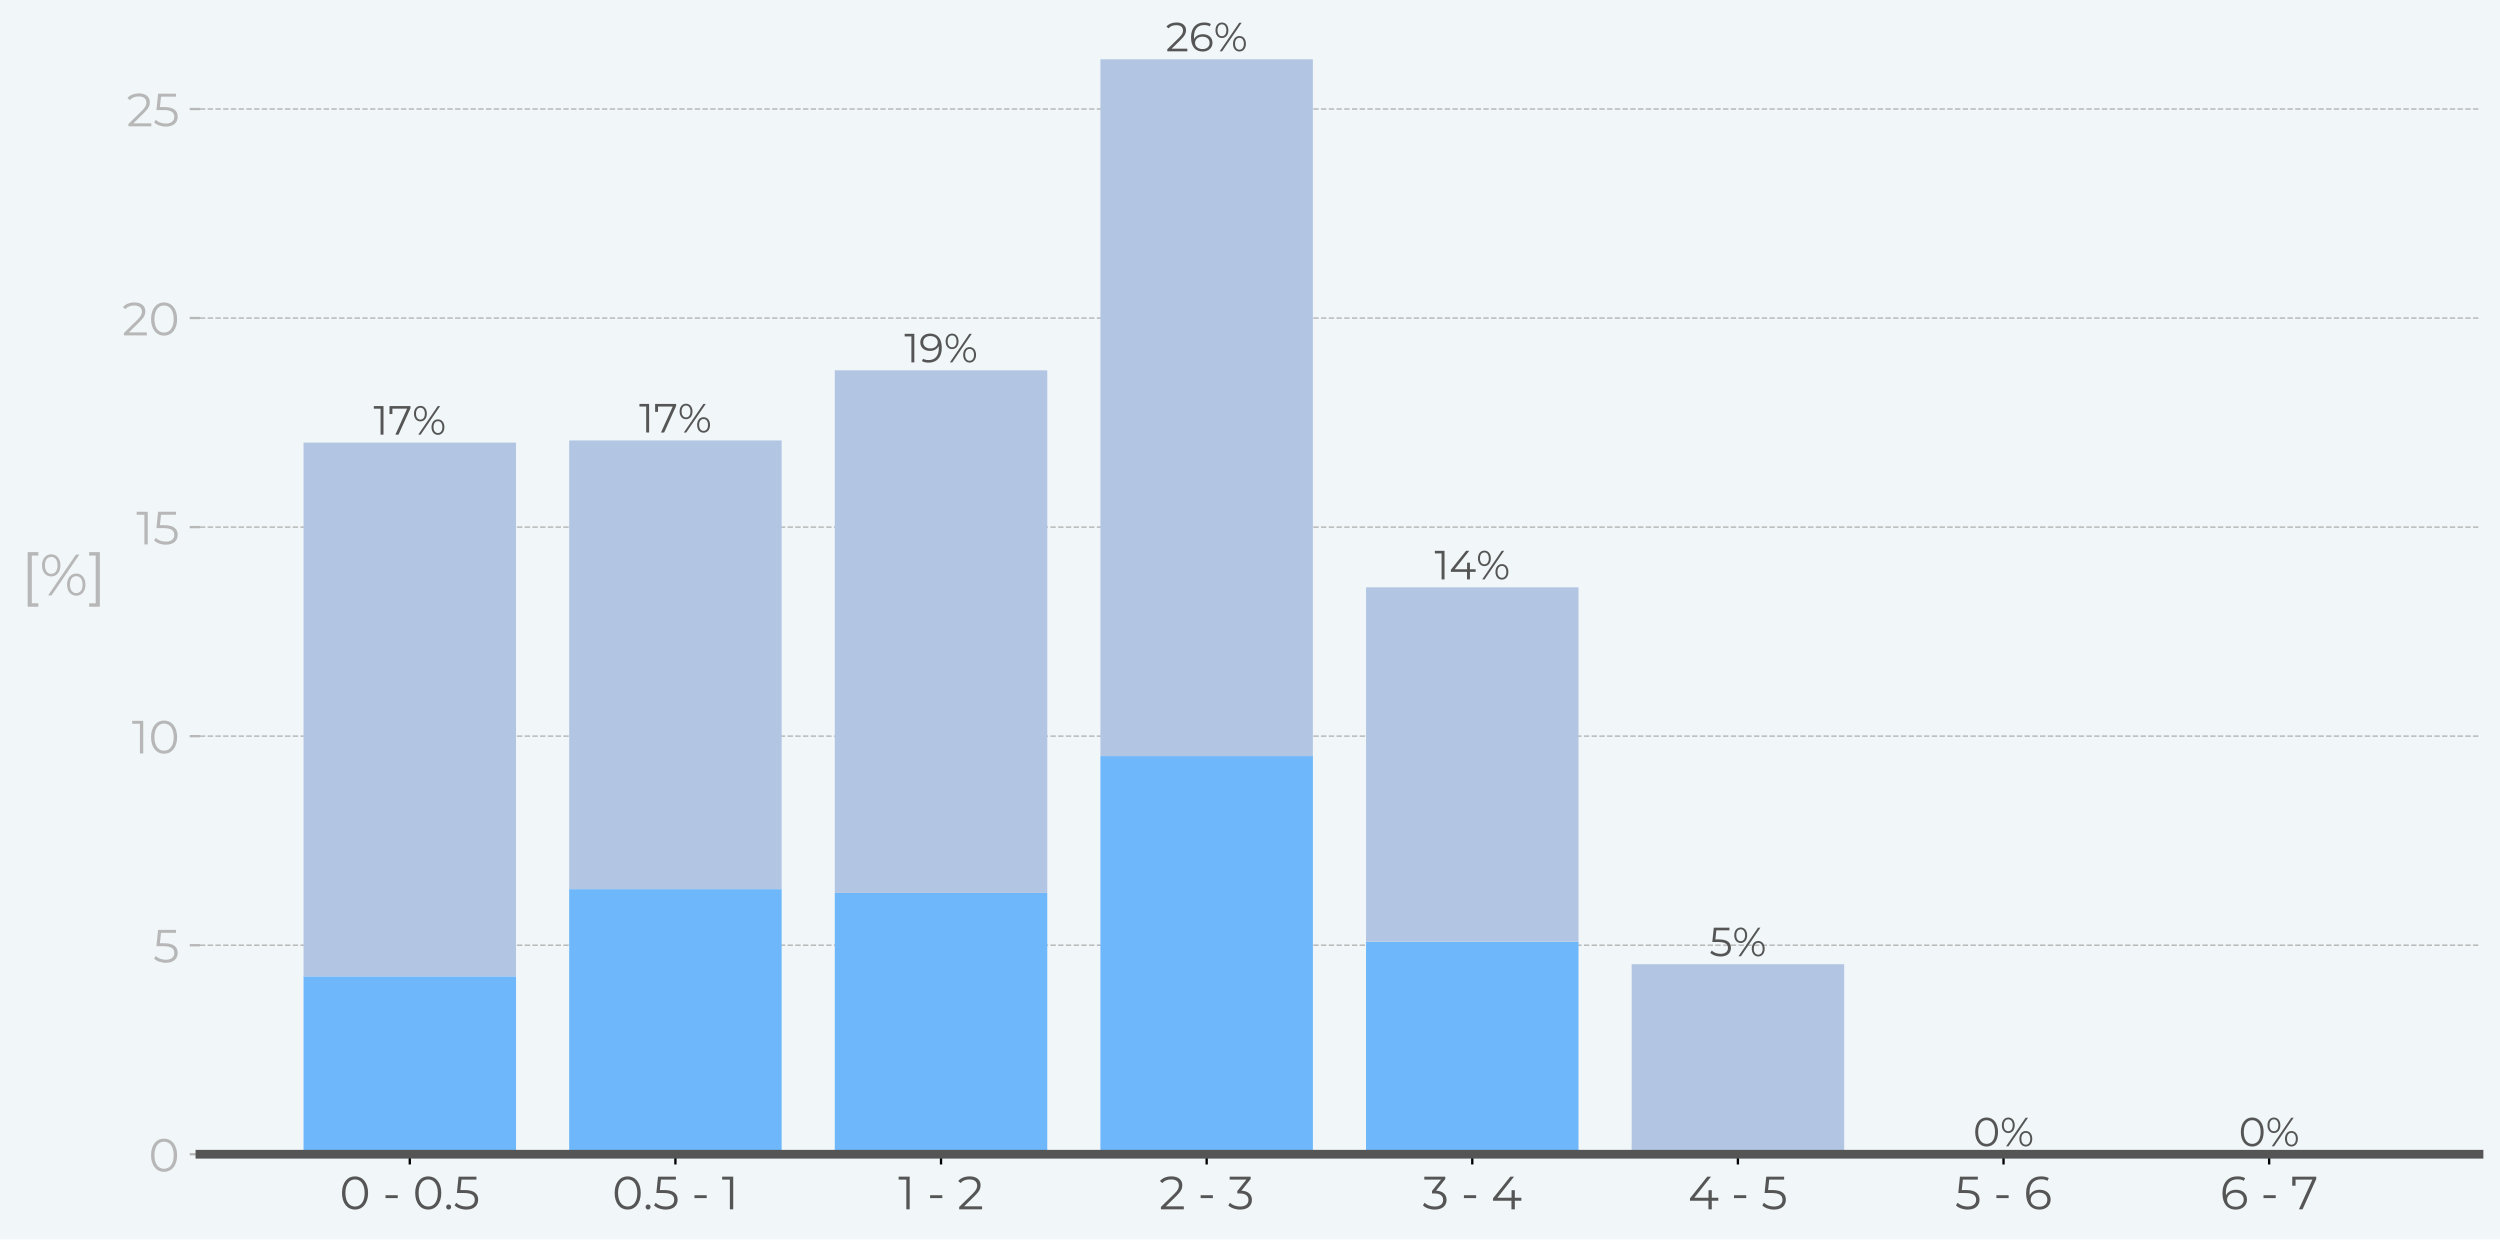
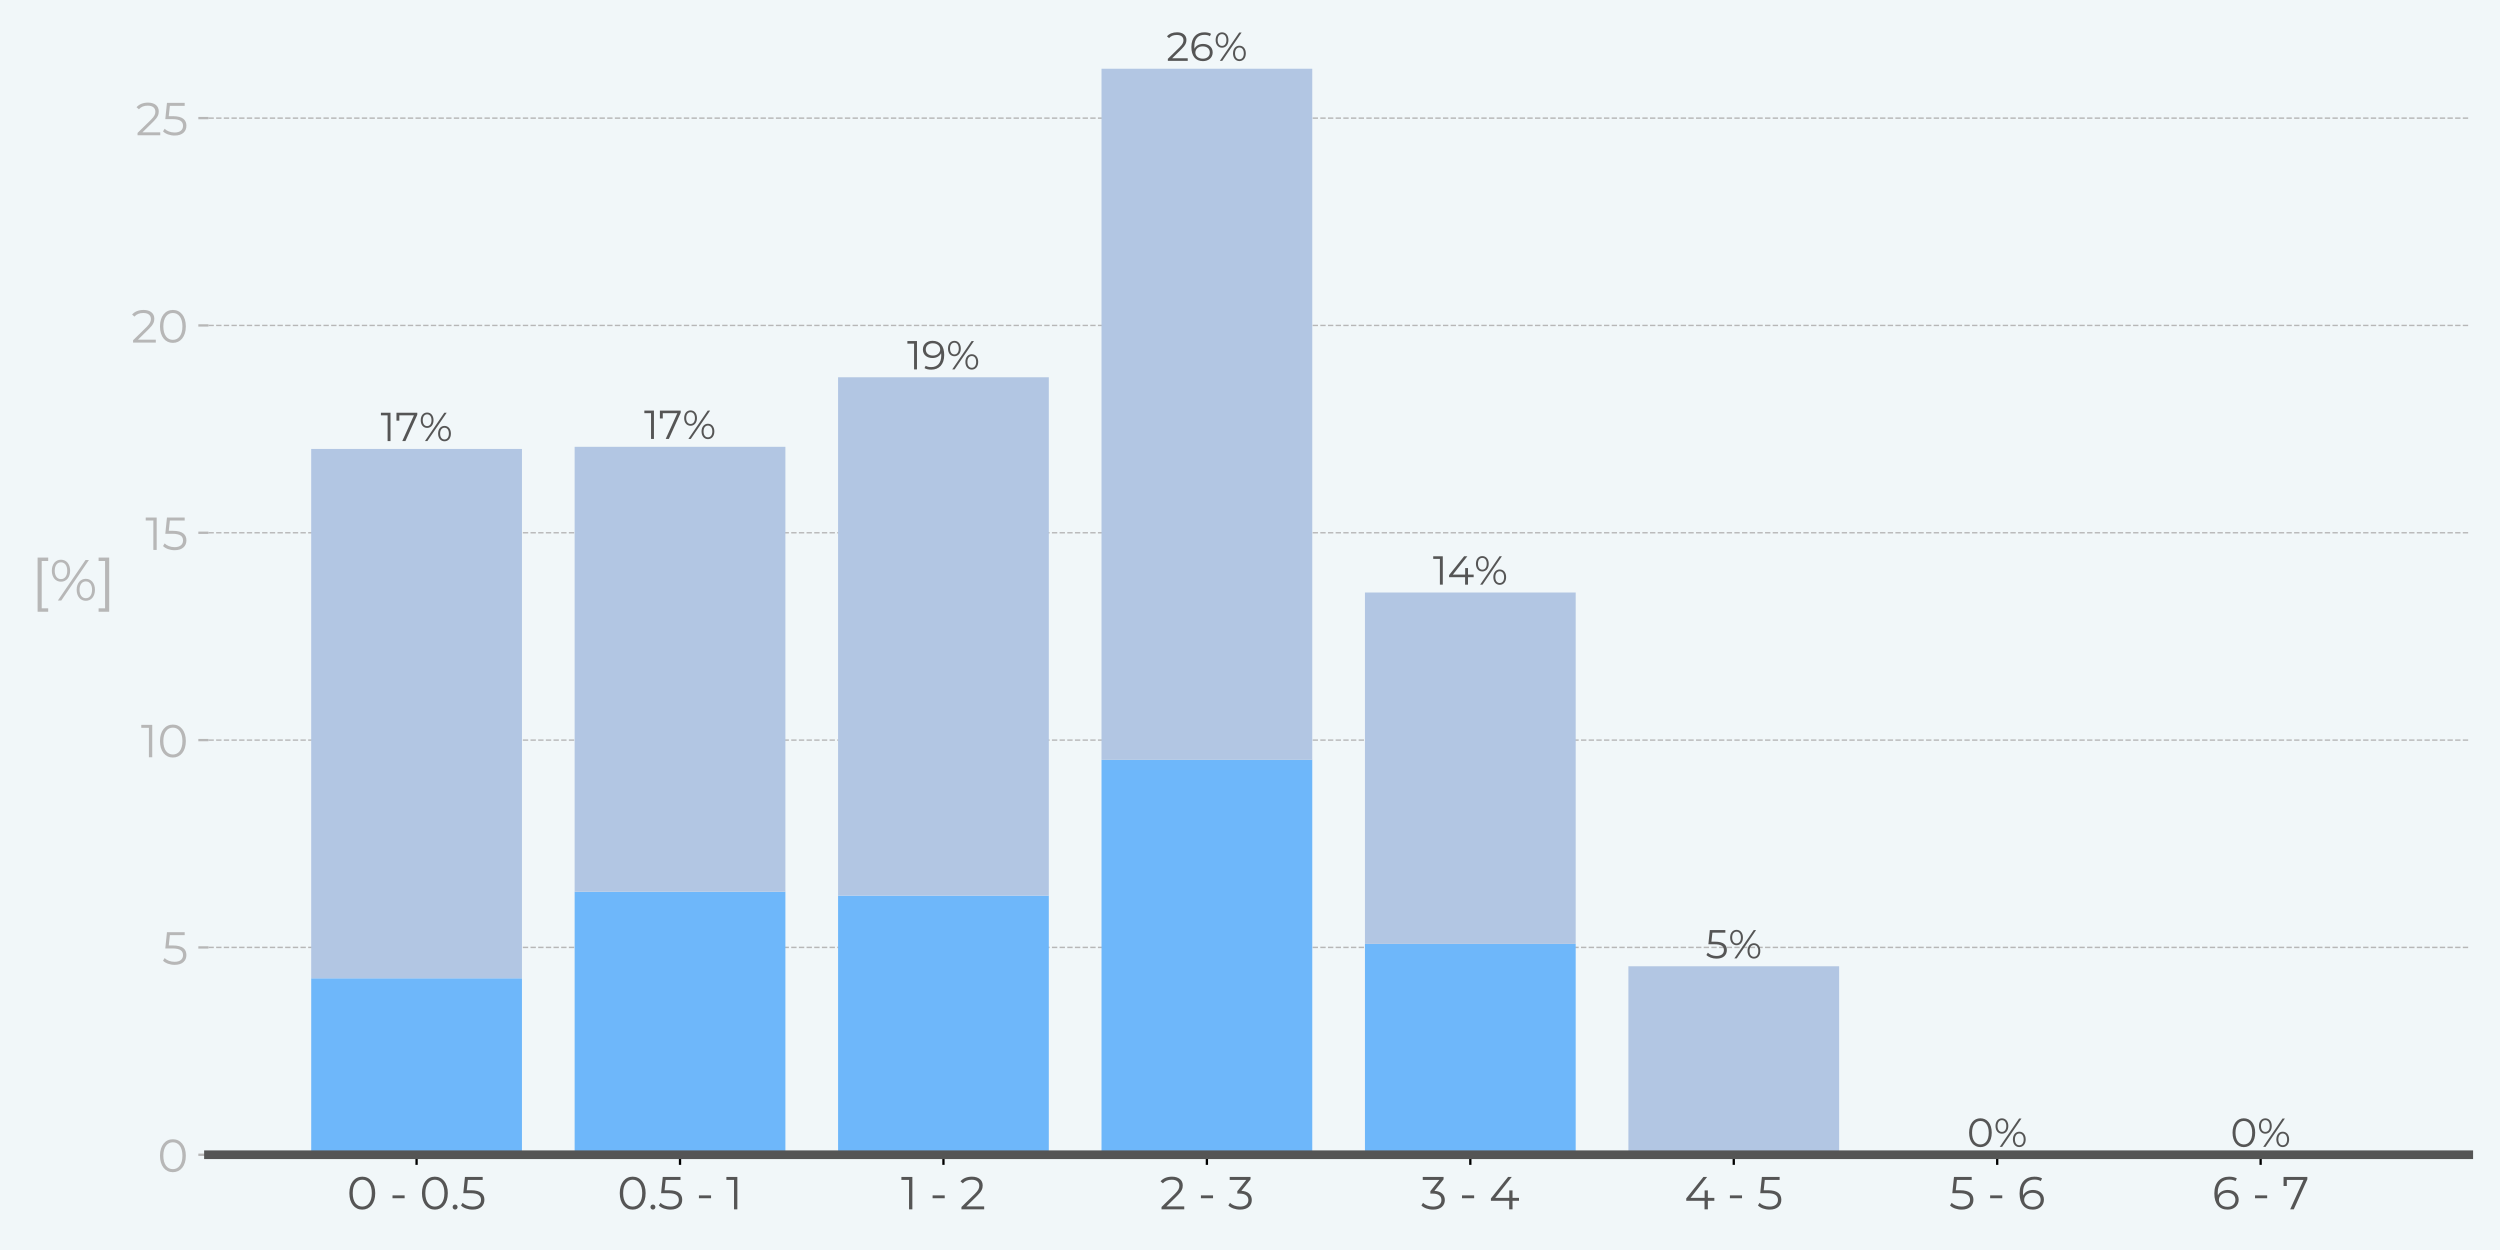
- <svg xmlns="http://www.w3.org/2000/svg" xmlns:xlink="http://www.w3.org/1999/xlink" width="856.885pt" height="424.803pt" viewBox="0 0 856.885 424.803" version="1.1">
+ <svg xmlns="http://www.w3.org/2000/svg" xmlns:xlink="http://www.w3.org/1999/xlink" width="864pt" height="432pt" viewBox="0 0 864 432" version="1.1">
  <defs>
    <style type="text/css">*{stroke-linejoin: round; stroke-linecap: butt}</style>
  </defs>
  <g id="figure_1">
    <g id="patch_1">
-       <path d="M 0 424.803  L 856.885 424.803  L 856.885 0  L 0 0  z " style="fill: #f1f7f9" />
+       <path d="M 0 432  L 864 432  L 864 0  L 0 0  z " style="fill: #f1f7f9" />
    </g>
    <g id="axes_1">
      <g id="patch_2">
-         <path d="M 68.53 395.625  L 849.685 395.625  L 849.685 20.305  L 68.53 20.305  z " style="fill: #f1f7f9" />
+         <path d="M 72.045 399.08  L 853.2 399.08  L 853.2 23.76  L 72.045 23.76  z " style="fill: #f1f7f9" />
      </g>
      <g id="matplotlib.axis_1">
        <g id="xtick_1">
          <g id="line2d_1">
            <defs>
-               <path id="m648a07c6ad" d="M 0 0  L 0 3.5  " style="stroke: #000000; stroke-width: 0.8" />
+               <path id="m0a56dff3ad" d="M 0 0  L 0 3.5  " style="stroke: #000000; stroke-width: 0.8" />
            </defs>
            <g>
-               <use xlink:href="#m648a07c6ad" x="140.455" y="395.625" style="stroke: #000000; stroke-width: 0.8" />
+               <use xlink:href="#m0a56dff3ad" x="143.97" y="399.08" style="stroke: #000000; stroke-width: 0.8" />
            </g>
          </g>
          <g id="text_1">
-             <g style="fill: #555555" transform="translate(116.3895 414.4978)scale(0.16 -0.16)">
+             <g style="fill: #555555" transform="translate(119.9045 417.9525)scale(0.16 -0.16)">
              <defs>
                <path id="Montserrat-Regular-30" d="M 2118 -38  C 3155 -38 3910 813 3910 2240  C 3910 3667 3155 4518 2118 4518  C 1082 4518 333 3667 333 2240  C 333 813 1082 -38 2118 -38  z M 2118 384  C 1338 384 800 1043 800 2240  C 800 3437 1338 4096 2118 4096  C 2899 4096 3437 3437 3437 2240  C 3437 1043 2899 384 2118 384  z " transform="scale(0.015625)" />
                <path id="Montserrat-Regular-20" transform="scale(0.015625)" />
                <path id="Montserrat-Regular-2d" d="M 384 1536  L 2061 1536  L 2061 1933  L 384 1933  L 384 1536  z " transform="scale(0.015625)" />
                <path id="Montserrat-Regular-2e" d="M 678 -32  C 864 -32 1024 122 1024 320  C 1024 518 864 666 678 666  C 493 666 339 518 339 320  C 339 122 493 -32 678 -32  z " transform="scale(0.015625)" />
                <path id="Montserrat-Regular-35" d="M 1510 2643  L 934 2643  L 1088 4070  L 3136 4070  L 3136 4480  L 685 4480  L 454 2234  L 1408 2234  C 2547 2234 2906 1875 2906 1299  C 2906 755 2502 384 1741 384  C 1165 384 653 602 365 902  L 141 538  C 486 186 1101 -38 1747 -38  C 2842 -38 3373 557 3373 1318  C 3373 2112 2861 2643 1510 2643  z " transform="scale(0.015625)" />
              </defs>
              <use xlink:href="#Montserrat-Regular-30" />
              <use xlink:href="#Montserrat-Regular-20" x="66.2" />
              <use xlink:href="#Montserrat-Regular-2d" x="92.4" />
              <use xlink:href="#Montserrat-Regular-20" x="130.6" />
              <use xlink:href="#Montserrat-Regular-30" x="156.8" />
              <use xlink:href="#Montserrat-Regular-2e" x="223" />
              <use xlink:href="#Montserrat-Regular-35" x="244.2" />
            </g>
          </g>
        </g>
        <g id="xtick_2">
          <g id="line2d_2">
            <g>
-               <use xlink:href="#m648a07c6ad" x="231.498" y="395.625" style="stroke: #000000; stroke-width: 0.8" />
+               <use xlink:href="#m0a56dff3ad" x="235.013" y="399.08" style="stroke: #000000; stroke-width: 0.8" />
            </g>
          </g>
          <g id="text_2">
-             <g style="fill: #555555" transform="translate(209.842 414.4978)scale(0.16 -0.16)">
+             <g style="fill: #555555" transform="translate(213.357 417.9525)scale(0.16 -0.16)">
              <defs>
                <path id="Montserrat-Regular-31" d="M 58 4480  L 58 4070  L 1114 4070  L 1114 0  L 1574 0  L 1574 4480  L 58 4480  z " transform="scale(0.015625)" />
              </defs>
              <use xlink:href="#Montserrat-Regular-30" />
              <use xlink:href="#Montserrat-Regular-2e" x="66.2" />
              <use xlink:href="#Montserrat-Regular-35" x="87.4" />
              <use xlink:href="#Montserrat-Regular-20" x="144" />
              <use xlink:href="#Montserrat-Regular-2d" x="170.2" />
              <use xlink:href="#Montserrat-Regular-20" x="208.4" />
              <use xlink:href="#Montserrat-Regular-31" x="234.6" />
            </g>
          </g>
        </g>
        <g id="xtick_3">
          <g id="line2d_3">
            <g>
-               <use xlink:href="#m648a07c6ad" x="322.542" y="395.625" style="stroke: #000000; stroke-width: 0.8" />
+               <use xlink:href="#m0a56dff3ad" x="326.057" y="399.08" style="stroke: #000000; stroke-width: 0.8" />
            </g>
          </g>
          <g id="text_3">
-             <g style="fill: #555555" transform="translate(307.8619 414.4978)scale(0.16 -0.16)">
+             <g style="fill: #555555" transform="translate(311.3769 417.9525)scale(0.16 -0.16)">
              <defs>
                <path id="Montserrat-Regular-32" d="M 928 410  L 2451 1907  C 3053 2496 3187 2880 3187 3309  C 3187 4058 2611 4518 1702 4518  C 1018 4518 461 4288 115 3878  L 442 3597  C 736 3936 1139 4096 1664 4096  C 2349 4096 2714 3776 2714 3258  C 2714 2950 2618 2650 2112 2150  L 250 326  L 250 0  L 3392 0  L 3392 410  L 928 410  z " transform="scale(0.015625)" />
              </defs>
              <use xlink:href="#Montserrat-Regular-31" />
              <use xlink:href="#Montserrat-Regular-20" x="36.1" />
              <use xlink:href="#Montserrat-Regular-2d" x="62.3" />
              <use xlink:href="#Montserrat-Regular-20" x="100.5" />
              <use xlink:href="#Montserrat-Regular-32" x="126.7" />
            </g>
          </g>
        </g>
        <g id="xtick_4">
          <g id="line2d_4">
            <g>
-               <use xlink:href="#m648a07c6ad" x="413.586" y="395.625" style="stroke: #000000; stroke-width: 0.8" />
+               <use xlink:href="#m0a56dff3ad" x="417.101" y="399.08" style="stroke: #000000; stroke-width: 0.8" />
            </g>
          </g>
          <g id="text_4">
-             <g style="fill: #555555" transform="translate(397.2806 414.4978)scale(0.16 -0.16)">
+             <g style="fill: #555555" transform="translate(400.7956 417.9525)scale(0.16 -0.16)">
              <defs>
                <path id="Montserrat-Regular-33" d="M 1856 2560  L 3123 4154  L 3123 4480  L 243 4480  L 243 4070  L 2534 4070  L 1293 2515  L 1293 2176  L 1613 2176  C 2445 2176 2822 1824 2822 1286  C 2822 730 2413 384 1670 384  C 1088 384 570 602 282 902  L 58 538  C 403 186 1024 -38 1670 -38  C 2752 -38 3296 538 3296 1286  C 3296 2003 2816 2509 1856 2560  z " transform="scale(0.015625)" />
              </defs>
              <use xlink:href="#Montserrat-Regular-32" />
              <use xlink:href="#Montserrat-Regular-20" x="56.8" />
              <use xlink:href="#Montserrat-Regular-2d" x="83" />
              <use xlink:href="#Montserrat-Regular-20" x="121.2" />
              <use xlink:href="#Montserrat-Regular-33" x="147.4" />
            </g>
          </g>
        </g>
        <g id="xtick_5">
          <g id="line2d_5">
            <g>
-               <use xlink:href="#m648a07c6ad" x="504.629" y="395.625" style="stroke: #000000; stroke-width: 0.8" />
+               <use xlink:href="#m0a56dff3ad" x="508.144" y="399.08" style="stroke: #000000; stroke-width: 0.8" />
            </g>
          </g>
          <g id="text_5">
-             <g style="fill: #555555" transform="translate(487.5806 414.4978)scale(0.16 -0.16)">
+             <g style="fill: #555555" transform="translate(491.0956 417.9525)scale(0.16 -0.16)">
              <defs>
                <path id="Montserrat-Regular-34" d="M 4141 1587  L 3245 1587  L 3245 2624  L 2797 2624  L 2797 1587  L 851 1587  L 3142 4480  L 2630 4480  L 256 1510  L 256 1178  L 2784 1178  L 2784 0  L 3245 0  L 3245 1178  L 4141 1178  L 4141 1587  z " transform="scale(0.015625)" />
              </defs>
              <use xlink:href="#Montserrat-Regular-33" />
              <use xlink:href="#Montserrat-Regular-20" x="56.4" />
              <use xlink:href="#Montserrat-Regular-2d" x="82.6" />
              <use xlink:href="#Montserrat-Regular-20" x="120.8" />
              <use xlink:href="#Montserrat-Regular-34" x="147" />
            </g>
          </g>
        </g>
        <g id="xtick_6">
          <g id="line2d_6">
            <g>
-               <use xlink:href="#m648a07c6ad" x="595.673" y="395.625" style="stroke: #000000; stroke-width: 0.8" />
+               <use xlink:href="#m0a56dff3ad" x="599.188" y="399.08" style="stroke: #000000; stroke-width: 0.8" />
            </g>
          </g>
          <g id="text_6">
-             <g style="fill: #555555" transform="translate(578.6093 414.4978)scale(0.16 -0.16)">
+             <g style="fill: #555555" transform="translate(582.1243 417.9525)scale(0.16 -0.16)">
              <use xlink:href="#Montserrat-Regular-34" />
              <use xlink:href="#Montserrat-Regular-20" x="66.1" />
              <use xlink:href="#Montserrat-Regular-2d" x="92.3" />
              <use xlink:href="#Montserrat-Regular-20" x="130.5" />
              <use xlink:href="#Montserrat-Regular-35" x="156.7" />
            </g>
          </g>
        </g>
        <g id="xtick_7">
          <g id="line2d_7">
            <g>
-               <use xlink:href="#m648a07c6ad" x="686.717" y="395.625" style="stroke: #000000; stroke-width: 0.8" />
+               <use xlink:href="#m0a56dff3ad" x="690.232" y="399.08" style="stroke: #000000; stroke-width: 0.8" />
            </g>
          </g>
          <g id="text_7">
-             <g style="fill: #555555" transform="translate(670.068 414.4978)scale(0.16 -0.16)">
+             <g style="fill: #555555" transform="translate(673.583 417.9525)scale(0.16 -0.16)">
              <defs>
                <path id="Montserrat-Regular-36" d="M 2189 2682  C 1568 2682 1043 2406 819 1914  C 806 2048 800 2176 800 2278  C 800 3494 1421 4115 2387 4115  C 2720 4115 3027 4058 3258 3904  L 3443 4275  C 3162 4448 2784 4518 2381 4518  C 1165 4518 333 3725 333 2202  C 333 787 979 -38 2170 -38  C 3040 -38 3699 499 3699 1338  C 3699 2157 3078 2682 2189 2682  z M 2150 352  C 1376 352 966 819 966 1312  C 966 1869 1434 2291 2118 2291  C 2810 2291 3245 1914 3245 1325  C 3245 730 2797 352 2150 352  z " transform="scale(0.015625)" />
              </defs>
              <use xlink:href="#Montserrat-Regular-35" />
              <use xlink:href="#Montserrat-Regular-20" x="56.6" />
              <use xlink:href="#Montserrat-Regular-2d" x="82.8" />
              <use xlink:href="#Montserrat-Regular-20" x="121" />
              <use xlink:href="#Montserrat-Regular-36" x="147.2" />
            </g>
          </g>
        </g>
        <g id="xtick_8">
          <g id="line2d_8">
            <g>
-               <use xlink:href="#m648a07c6ad" x="777.76" y="395.625" style="stroke: #000000; stroke-width: 0.8" />
+               <use xlink:href="#m0a56dff3ad" x="781.275" y="399.08" style="stroke: #000000; stroke-width: 0.8" />
            </g>
          </g>
          <g id="text_8">
-             <g style="fill: #555555" transform="translate(760.9267 414.4978)scale(0.16 -0.16)">
+             <g style="fill: #555555" transform="translate(764.4417 417.9525)scale(0.16 -0.16)">
              <defs>
                <path id="Montserrat-Regular-37" d="M 205 4480  L 205 3232  L 659 3232  L 659 4070  L 2963 4070  L 1120 0  L 1619 0  L 3494 4154  L 3494 4480  L 205 4480  z " transform="scale(0.015625)" />
              </defs>
              <use xlink:href="#Montserrat-Regular-36" />
              <use xlink:href="#Montserrat-Regular-20" x="60.9" />
              <use xlink:href="#Montserrat-Regular-2d" x="87.1" />
              <use xlink:href="#Montserrat-Regular-20" x="125.3" />
              <use xlink:href="#Montserrat-Regular-37" x="151.5" />
            </g>
          </g>
        </g>
      </g>
      <g id="matplotlib.axis_2">
        <g id="ytick_1">
          <g id="line2d_9">
-             <path d="M 68.53 395.625  L 849.685 395.625  " clip-path="url(#p772d66eb65)" style="fill: none; stroke-dasharray: 1.85,0.8; stroke-dashoffset: 0; stroke: #b7b7b7; stroke-width: 0.5" />
+             <path d="M 72.045 399.08  L 853.2 399.08  " clip-path="url(#p5057f117bb)" style="fill: none; stroke-dasharray: 1.85,0.8; stroke-dashoffset: 0; stroke: #b7b7b7; stroke-width: 0.5" />
          </g>
          <g id="line2d_10">
            <defs>
-               <path id="m227325c95a" d="M 0 0  L -3.5 0  " style="stroke: #b7b7b7; stroke-width: 0.8" />
+               <path id="mc6e34fbab5" d="M 0 0  L -3.5 0  " style="stroke: #b7b7b7; stroke-width: 0.8" />
            </defs>
            <g>
-               <use xlink:href="#m227325c95a" x="68.53" y="395.625" style="fill: #b7b7b7; stroke: #b7b7b7; stroke-width: 0.8" />
+               <use xlink:href="#mc6e34fbab5" x="72.045" y="399.08" style="fill: #b7b7b7; stroke: #b7b7b7; stroke-width: 0.8" />
            </g>
          </g>
          <g id="text_9">
-             <g style="fill: #b7b7b7" transform="translate(50.9375 401.5616)scale(0.16 -0.16)">
+             <g style="fill: #b7b7b7" transform="translate(54.4525 405.0163)scale(0.16 -0.16)">
              <use xlink:href="#Montserrat-Regular-30" />
            </g>
          </g>
        </g>
        <g id="ytick_2">
          <g id="line2d_11">
-             <path d="M 68.53 323.973  L 849.685 323.973  " clip-path="url(#p772d66eb65)" style="fill: none; stroke-dasharray: 1.85,0.8; stroke-dashoffset: 0; stroke: #b7b7b7; stroke-width: 0.5" />
+             <path d="M 72.045 327.428  L 853.2 327.428  " clip-path="url(#p5057f117bb)" style="fill: none; stroke-dasharray: 1.85,0.8; stroke-dashoffset: 0; stroke: #b7b7b7; stroke-width: 0.5" />
          </g>
          <g id="line2d_12">
            <g>
-               <use xlink:href="#m227325c95a" x="68.53" y="323.973" style="fill: #b7b7b7; stroke: #b7b7b7; stroke-width: 0.8" />
+               <use xlink:href="#mc6e34fbab5" x="72.045" y="327.428" style="fill: #b7b7b7; stroke: #b7b7b7; stroke-width: 0.8" />
            </g>
          </g>
          <g id="text_10">
-             <g style="fill: #b7b7b7" transform="translate(52.475 329.9096)scale(0.16 -0.16)">
+             <g style="fill: #b7b7b7" transform="translate(55.99 333.3643)scale(0.16 -0.16)">
              <use xlink:href="#Montserrat-Regular-35" />
            </g>
          </g>
        </g>
        <g id="ytick_3">
          <g id="line2d_13">
-             <path d="M 68.53 252.321  L 849.685 252.321  " clip-path="url(#p772d66eb65)" style="fill: none; stroke-dasharray: 1.85,0.8; stroke-dashoffset: 0; stroke: #b7b7b7; stroke-width: 0.5" />
+             <path d="M 72.045 255.776  L 853.2 255.776  " clip-path="url(#p5057f117bb)" style="fill: none; stroke-dasharray: 1.85,0.8; stroke-dashoffset: 0; stroke: #b7b7b7; stroke-width: 0.5" />
          </g>
          <g id="line2d_14">
            <g>
-               <use xlink:href="#m227325c95a" x="68.53" y="252.321" style="fill: #b7b7b7; stroke: #b7b7b7; stroke-width: 0.8" />
+               <use xlink:href="#mc6e34fbab5" x="72.045" y="255.776" style="fill: #b7b7b7; stroke: #b7b7b7; stroke-width: 0.8" />
            </g>
          </g>
          <g id="text_11">
-             <g style="fill: #b7b7b7" transform="translate(45.1625 258.2576)scale(0.16 -0.16)">
+             <g style="fill: #b7b7b7" transform="translate(48.6775 261.7122)scale(0.16 -0.16)">
              <use xlink:href="#Montserrat-Regular-31" />
              <use xlink:href="#Montserrat-Regular-30" x="36.1" />
            </g>
          </g>
        </g>
        <g id="ytick_4">
          <g id="line2d_15">
-             <path d="M 68.53 180.669  L 849.685 180.669  " clip-path="url(#p772d66eb65)" style="fill: none; stroke-dasharray: 1.85,0.8; stroke-dashoffset: 0; stroke: #b7b7b7; stroke-width: 0.5" />
+             <path d="M 72.045 184.124  L 853.2 184.124  " clip-path="url(#p5057f117bb)" style="fill: none; stroke-dasharray: 1.85,0.8; stroke-dashoffset: 0; stroke: #b7b7b7; stroke-width: 0.5" />
          </g>
          <g id="line2d_16">
            <g>
-               <use xlink:href="#m227325c95a" x="68.53" y="180.669" style="fill: #b7b7b7; stroke: #b7b7b7; stroke-width: 0.8" />
+               <use xlink:href="#mc6e34fbab5" x="72.045" y="184.124" style="fill: #b7b7b7; stroke: #b7b7b7; stroke-width: 0.8" />
            </g>
          </g>
          <g id="text_12">
-             <g style="fill: #b7b7b7" transform="translate(46.7 186.6056)scale(0.16 -0.16)">
+             <g style="fill: #b7b7b7" transform="translate(50.215 190.0602)scale(0.16 -0.16)">
              <use xlink:href="#Montserrat-Regular-31" />
              <use xlink:href="#Montserrat-Regular-35" x="36.1" />
            </g>
          </g>
        </g>
        <g id="ytick_5">
          <g id="line2d_17">
-             <path d="M 68.53 109.017  L 849.685 109.017  " clip-path="url(#p772d66eb65)" style="fill: none; stroke-dasharray: 1.85,0.8; stroke-dashoffset: 0; stroke: #b7b7b7; stroke-width: 0.5" />
+             <path d="M 72.045 112.472  L 853.2 112.472  " clip-path="url(#p5057f117bb)" style="fill: none; stroke-dasharray: 1.85,0.8; stroke-dashoffset: 0; stroke: #b7b7b7; stroke-width: 0.5" />
          </g>
          <g id="line2d_18">
            <g>
-               <use xlink:href="#m227325c95a" x="68.53" y="109.017" style="fill: #b7b7b7; stroke: #b7b7b7; stroke-width: 0.8" />
+               <use xlink:href="#mc6e34fbab5" x="72.045" y="112.472" style="fill: #b7b7b7; stroke: #b7b7b7; stroke-width: 0.8" />
            </g>
          </g>
          <g id="text_13">
-             <g style="fill: #b7b7b7" transform="translate(41.85 114.9536)scale(0.16 -0.16)">
+             <g style="fill: #b7b7b7" transform="translate(45.365 118.4082)scale(0.16 -0.16)">
              <use xlink:href="#Montserrat-Regular-32" />
              <use xlink:href="#Montserrat-Regular-30" x="56.8" />
            </g>
          </g>
        </g>
        <g id="ytick_6">
          <g id="line2d_19">
-             <path d="M 68.53 37.365  L 849.685 37.365  " clip-path="url(#p772d66eb65)" style="fill: none; stroke-dasharray: 1.85,0.8; stroke-dashoffset: 0; stroke: #b7b7b7; stroke-width: 0.5" />
+             <path d="M 72.045 40.82  L 853.2 40.82  " clip-path="url(#p5057f117bb)" style="fill: none; stroke-dasharray: 1.85,0.8; stroke-dashoffset: 0; stroke: #b7b7b7; stroke-width: 0.5" />
          </g>
          <g id="line2d_20">
            <g>
-               <use xlink:href="#m227325c95a" x="68.53" y="37.365" style="fill: #b7b7b7; stroke: #b7b7b7; stroke-width: 0.8" />
+               <use xlink:href="#mc6e34fbab5" x="72.045" y="40.82" style="fill: #b7b7b7; stroke: #b7b7b7; stroke-width: 0.8" />
            </g>
          </g>
          <g id="text_14">
-             <g style="fill: #b7b7b7" transform="translate(43.3875 43.30156)scale(0.16 -0.16)">
+             <g style="fill: #b7b7b7" transform="translate(46.9025 46.75625)scale(0.16 -0.16)">
              <use xlink:href="#Montserrat-Regular-32" />
              <use xlink:href="#Montserrat-Regular-35" x="56.8" />
            </g>
          </g>
        </g>
        <g id="text_15">
-           <g style="fill: #b7b7b7" transform="translate(7.2 204.0841)scale(0.2 -0.2)">
+           <g style="fill: #b7b7b7" transform="translate(10.715 207.5387)scale(0.2 -0.2)">
            <defs>
              <path id="Montserrat-Regular-5b" d="M 730 -1242  L 1901 -1242  L 1901 -864  L 1184 -864  L 1184 4371  L 1901 4371  L 1901 4749  L 730 4749  L 730 -1242  z " transform="scale(0.015625)" />
              <path id="Montserrat-Regular-25" d="M 1280 2080  C 1875 2080 2291 2560 2291 3296  C 2291 4032 1875 4512 1280 4512  C 678 4512 269 4026 269 3296  C 269 2566 678 2080 1280 2080  z M 934 0  L 1312 0  L 4371 4480  L 3994 4480  L 934 0  z M 1280 2368  C 858 2368 589 2720 589 3296  C 589 3872 858 4224 1280 4224  C 1696 4224 1971 3878 1971 3296  C 1971 2714 1696 2368 1280 2368  z M 4026 -32  C 4627 -32 5037 454 5037 1184  C 5037 1914 4627 2400 4026 2400  C 3430 2400 3014 1914 3014 1184  C 3014 454 3430 -32 4026 -32  z M 4026 256  C 3610 256 3334 602 3334 1184  C 3334 1766 3610 2112 4026 2112  C 4448 2112 4717 1760 4717 1184  C 4717 608 4448 256 4026 256  z " transform="scale(0.015625)" />
              <path id="Montserrat-Regular-5d" d="M 1306 -1242  L 1306 4749  L 134 4749  L 134 4371  L 851 4371  L 851 -864  L 134 -864  L 134 -1242  L 1306 -1242  z " transform="scale(0.015625)" />
            </defs>
            <use xlink:href="#Montserrat-Regular-5b" />
            <use xlink:href="#Montserrat-Regular-25" x="31.8" />
            <use xlink:href="#Montserrat-Regular-5d" x="114.7" />
          </g>
        </g>
      </g>
      <g id="patch_3">
-         <path d="M 104.037 395.625  L 176.872 395.625  L 176.872 334.645  L 104.037 334.645  z " clip-path="url(#p772d66eb65)" style="fill: #6eb7fa" />
+         <path d="M 107.552 399.08  L 180.387 399.08  L 180.387 338.1  L 107.552 338.1  z " clip-path="url(#p5057f117bb)" style="fill: #6eb7fa" />
      </g>
      <g id="patch_4">
-         <path d="M 195.081 395.625  L 267.916 395.625  L 267.916 304.75  L 195.081 304.75  z " clip-path="url(#p772d66eb65)" style="fill: #6eb7fa" />
+         <path d="M 198.596 399.08  L 271.431 399.08  L 271.431 308.204  L 198.596 308.204  z " clip-path="url(#p5057f117bb)" style="fill: #6eb7fa" />
      </g>
      <g id="patch_5">
-         <path d="M 286.124 395.625  L 358.959 395.625  L 358.959 306.06  L 286.124 306.06  z " clip-path="url(#p772d66eb65)" style="fill: #6eb7fa" />
+         <path d="M 289.639 399.08  L 362.474 399.08  L 362.474 309.515  L 289.639 309.515  z " clip-path="url(#p5057f117bb)" style="fill: #6eb7fa" />
      </g>
      <g id="patch_6">
-         <path d="M 377.168 395.625  L 450.003 395.625  L 450.003 259.145  L 377.168 259.145  z " clip-path="url(#p772d66eb65)" style="fill: #6eb7fa" />
+         <path d="M 380.683 399.08  L 453.518 399.08  L 453.518 262.6  L 380.683 262.6  z " clip-path="url(#p5057f117bb)" style="fill: #6eb7fa" />
      </g>
      <g id="patch_7">
-         <path d="M 468.212 395.625  L 541.047 395.625  L 541.047 322.759  L 468.212 322.759  z " clip-path="url(#p772d66eb65)" style="fill: #6eb7fa" />
+         <path d="M 471.727 399.08  L 544.562 399.08  L 544.562 326.214  L 471.727 326.214  z " clip-path="url(#p5057f117bb)" style="fill: #6eb7fa" />
      </g>
      <g id="patch_8">
-         <path d="M 559.256 395.625  L 632.091 395.625  L 632.091 395.625  L 559.256 395.625  z " clip-path="url(#p772d66eb65)" style="fill: #6eb7fa" />
+         <path d="M 562.771 399.08  L 635.606 399.08  L 635.606 399.08  L 562.771 399.08  z " clip-path="url(#p5057f117bb)" style="fill: #6eb7fa" />
      </g>
      <g id="patch_9">
-         <path d="M 650.299 395.625  L 723.134 395.625  L 723.134 395.625  L 650.299 395.625  z " clip-path="url(#p772d66eb65)" style="fill: #6eb7fa" />
+         <path d="M 653.814 399.08  L 726.649 399.08  L 726.649 399.08  L 653.814 399.08  z " clip-path="url(#p5057f117bb)" style="fill: #6eb7fa" />
      </g>
      <g id="patch_10">
-         <path d="M 741.343 395.625  L 814.178 395.625  L 814.178 395.625  L 741.343 395.625  z " clip-path="url(#p772d66eb65)" style="fill: #6eb7fa" />
+         <path d="M 744.858 399.08  L 817.693 399.08  L 817.693 399.08  L 744.858 399.08  z " clip-path="url(#p5057f117bb)" style="fill: #6eb7fa" />
      </g>
      <g id="patch_11">
-         <path d="M 104.037 334.645  L 176.872 334.645  L 176.872 151.704  L 104.037 151.704  z " clip-path="url(#p772d66eb65)" style="fill: #b2c6e3" />
+         <path d="M 107.552 338.1  L 180.387 338.1  L 180.387 155.158  L 107.552 155.158  z " clip-path="url(#p5057f117bb)" style="fill: #b2c6e3" />
      </g>
      <g id="patch_12">
-         <path d="M 195.081 304.75  L 267.916 304.75  L 267.916 150.96  L 195.081 150.96  z " clip-path="url(#p772d66eb65)" style="fill: #b2c6e3" />
+         <path d="M 198.596 308.204  L 271.431 308.204  L 271.431 154.415  L 198.596 154.415  z " clip-path="url(#p5057f117bb)" style="fill: #b2c6e3" />
      </g>
      <g id="patch_13">
-         <path d="M 286.124 306.06  L 358.959 306.06  L 358.959 126.93  L 286.124 126.93  z " clip-path="url(#p772d66eb65)" style="fill: #b2c6e3" />
+         <path d="M 289.639 309.515  L 362.474 309.515  L 362.474 130.385  L 289.639 130.385  z " clip-path="url(#p5057f117bb)" style="fill: #b2c6e3" />
      </g>
      <g id="patch_14">
-         <path d="M 377.168 259.145  L 450.003 259.145  L 450.003 20.305  L 377.168 20.305  z " clip-path="url(#p772d66eb65)" style="fill: #b2c6e3" />
+         <path d="M 380.683 262.6  L 453.518 262.6  L 453.518 23.76  L 380.683 23.76  z " clip-path="url(#p5057f117bb)" style="fill: #b2c6e3" />
      </g>
      <g id="patch_15">
-         <path d="M 468.212 322.759  L 541.047 322.759  L 541.047 201.315  L 468.212 201.315  z " clip-path="url(#p772d66eb65)" style="fill: #b2c6e3" />
+         <path d="M 471.727 326.214  L 544.562 326.214  L 544.562 204.769  L 471.727 204.769  z " clip-path="url(#p5057f117bb)" style="fill: #b2c6e3" />
      </g>
      <g id="patch_16">
-         <path d="M 559.256 395.625  L 632.091 395.625  L 632.091 330.487  L 559.256 330.487  z " clip-path="url(#p772d66eb65)" style="fill: #b2c6e3" />
+         <path d="M 562.771 399.08  L 635.606 399.08  L 635.606 333.942  L 562.771 333.942  z " clip-path="url(#p5057f117bb)" style="fill: #b2c6e3" />
      </g>
      <g id="patch_17">
-         <path d="M 650.299 395.625  L 723.134 395.625  L 723.134 395.625  L 650.299 395.625  z " clip-path="url(#p772d66eb65)" style="fill: #b2c6e3" />
+         <path d="M 653.814 399.08  L 726.649 399.08  L 726.649 399.08  L 653.814 399.08  z " clip-path="url(#p5057f117bb)" style="fill: #b2c6e3" />
      </g>
      <g id="patch_18">
-         <path d="M 741.343 395.625  L 814.178 395.625  L 814.178 395.625  L 741.343 395.625  z " clip-path="url(#p772d66eb65)" style="fill: #b2c6e3" />
+         <path d="M 744.858 399.08  L 817.693 399.08  L 817.693 399.08  L 744.858 399.08  z " clip-path="url(#p5057f117bb)" style="fill: #b2c6e3" />
      </g>
      <g id="text_16">
-         <g style="fill: #555555" transform="translate(128.0011 148.9867)scale(0.14 -0.14)">
+         <g style="fill: #555555" transform="translate(131.5161 152.4414)scale(0.14 -0.14)">
          <use xlink:href="#Montserrat-Regular-31" />
          <use xlink:href="#Montserrat-Regular-37" x="36.1" />
          <use xlink:href="#Montserrat-Regular-25" x="95" />
        </g>
      </g>
      <g id="text_17">
-         <g style="fill: #555555" transform="translate(219.0448 148.2431)scale(0.14 -0.14)">
+         <g style="fill: #555555" transform="translate(222.5598 151.6978)scale(0.14 -0.14)">
          <use xlink:href="#Montserrat-Regular-31" />
          <use xlink:href="#Montserrat-Regular-37" x="36.1" />
          <use xlink:href="#Montserrat-Regular-25" x="95" />
        </g>
      </g>
      <g id="text_18">
-         <g style="fill: #555555" transform="translate(309.9485 124.2134)scale(0.14 -0.14)">
+         <g style="fill: #555555" transform="translate(313.4635 127.6681)scale(0.14 -0.14)">
          <defs>
            <path id="Montserrat-Regular-39" d="M 1728 4518  C 858 4518 198 3981 198 3142  C 198 2323 819 1798 1709 1798  C 2330 1798 2854 2074 3078 2566  C 3091 2432 3098 2304 3098 2202  C 3098 986 2477 365 1510 365  C 1178 365 870 422 640 576  L 454 205  C 736 32 1114 -38 1517 -38  C 2733 -38 3565 755 3565 2278  C 3565 3693 2918 4518 1728 4518  z M 1779 2189  C 1088 2189 653 2566 653 3155  C 653 3750 1101 4128 1747 4128  C 2522 4128 2931 3661 2931 3168  C 2931 2611 2464 2189 1779 2189  z " transform="scale(0.015625)" />
          </defs>
          <use xlink:href="#Montserrat-Regular-31" />
          <use xlink:href="#Montserrat-Regular-39" x="36.1" />
          <use xlink:href="#Montserrat-Regular-25" x="97" />
        </g>
      </g>
      <g id="text_19">
-         <g style="fill: #555555" transform="translate(399.543 17.58844)scale(0.14 -0.14)">
+         <g style="fill: #555555" transform="translate(403.058 21.04312)scale(0.14 -0.14)">
          <use xlink:href="#Montserrat-Regular-32" />
          <use xlink:href="#Montserrat-Regular-36" x="56.8" />
          <use xlink:href="#Montserrat-Regular-25" x="117.7" />
        </g>
      </g>
      <g id="text_20">
-         <g style="fill: #555555" transform="translate(491.6728 198.5979)scale(0.14 -0.14)">
+         <g style="fill: #555555" transform="translate(495.1878 202.0526)scale(0.14 -0.14)">
          <use xlink:href="#Montserrat-Regular-31" />
          <use xlink:href="#Montserrat-Regular-34" x="36.1" />
          <use xlink:href="#Montserrat-Regular-25" x="102.2" />
        </g>
      </g>
      <g id="text_21">
-         <g style="fill: #555555" transform="translate(585.9081 327.7703)scale(0.14 -0.14)">
+         <g style="fill: #555555" transform="translate(589.4231 331.2249)scale(0.14 -0.14)">
          <use xlink:href="#Montserrat-Regular-35" />
          <use xlink:href="#Montserrat-Regular-25" x="56.6" />
        </g>
      </g>
      <g id="text_22">
-         <g style="fill: #555555" transform="translate(676.2791 392.9084)scale(0.14 -0.14)">
+         <g style="fill: #555555" transform="translate(679.7941 396.3631)scale(0.14 -0.14)">
          <use xlink:href="#Montserrat-Regular-30" />
          <use xlink:href="#Montserrat-Regular-25" x="66.2" />
        </g>
      </g>
      <g id="text_23">
-         <g style="fill: #555555" transform="translate(767.3228 392.9084)scale(0.14 -0.14)">
+         <g style="fill: #555555" transform="translate(770.8378 396.3631)scale(0.14 -0.14)">
          <use xlink:href="#Montserrat-Regular-30" />
          <use xlink:href="#Montserrat-Regular-25" x="66.2" />
        </g>
      </g>
      <g id="line2d_21">
-         <path d="M 68.53 395.625  L 849.685 395.625  " style="fill: none; stroke: #555555; stroke-width: 3; stroke-linecap: square" />
+         <path d="M 72.045 399.08  L 853.2 399.08  " style="fill: none; stroke: #555555; stroke-width: 3; stroke-linecap: square" />
      </g>
    </g>
  </g>
  <defs>
-     <clipPath id="p772d66eb65">
-       <rect x="68.53" y="20.305" width="781.155" height="375.32" />
+     <clipPath id="p5057f117bb">
+       <rect x="72.045" y="23.76" width="781.155" height="375.32" />
    </clipPath>
  </defs>
</svg>
